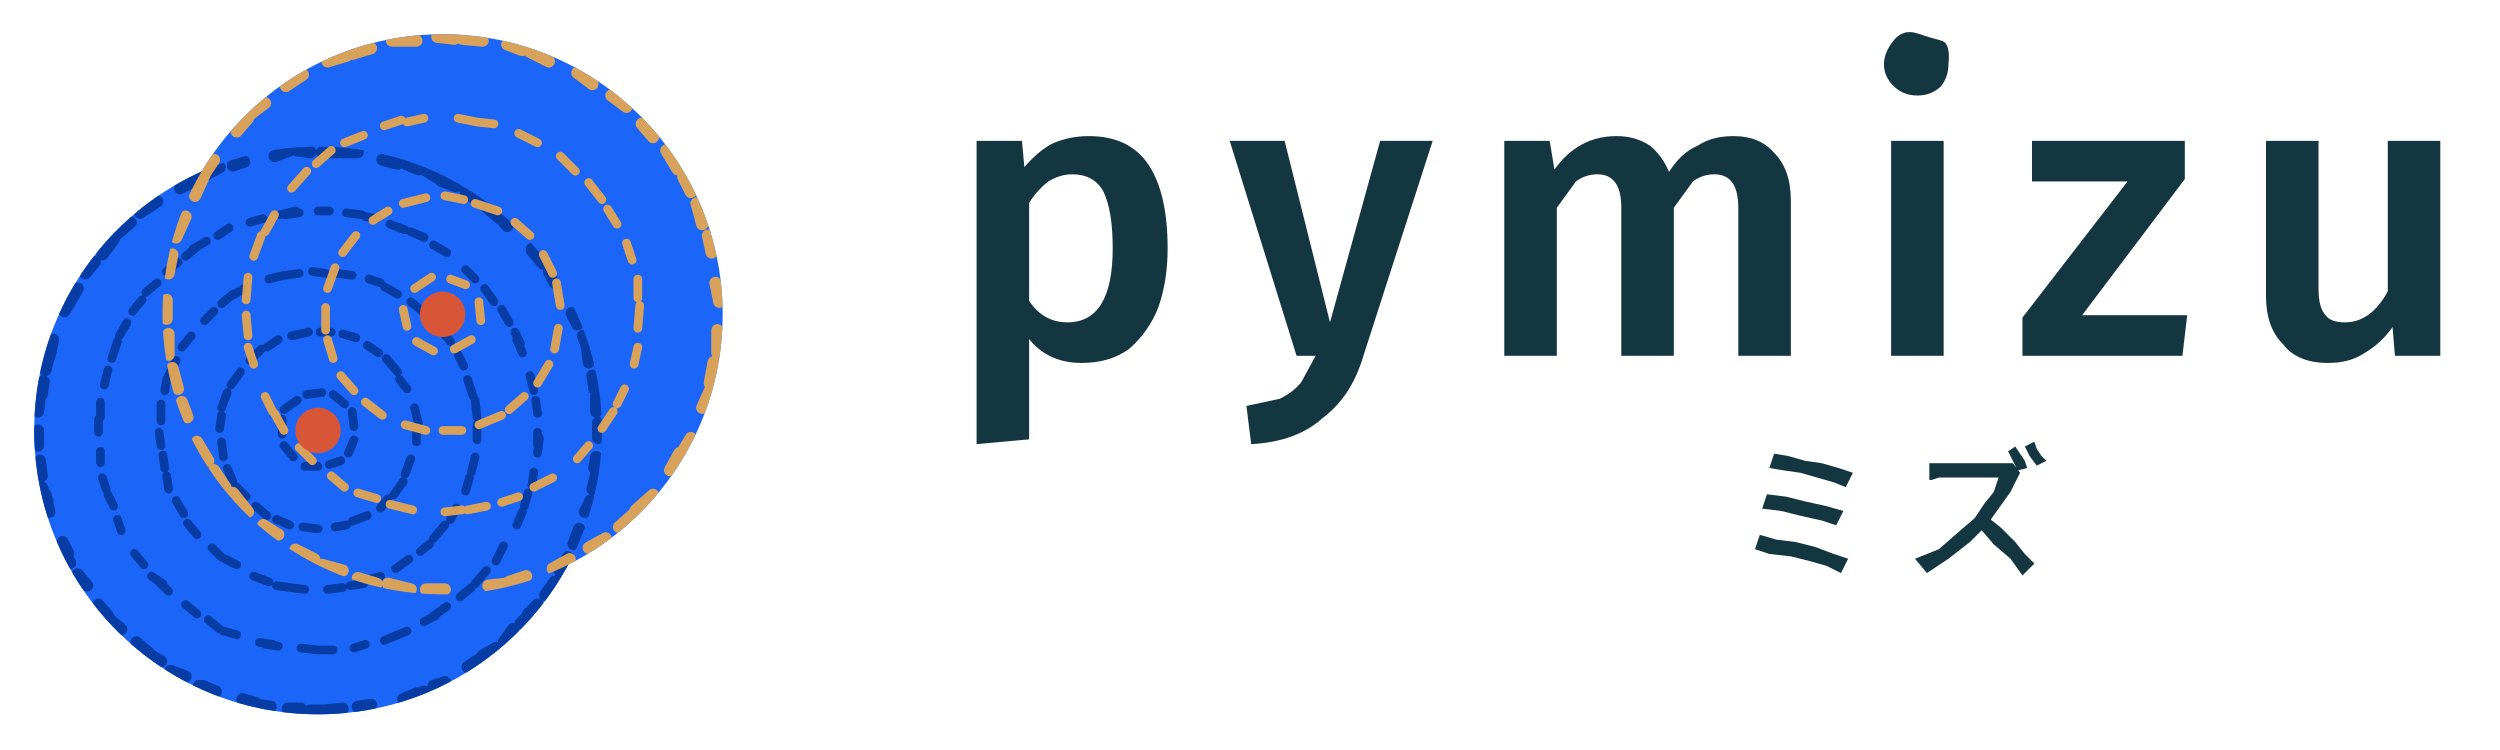
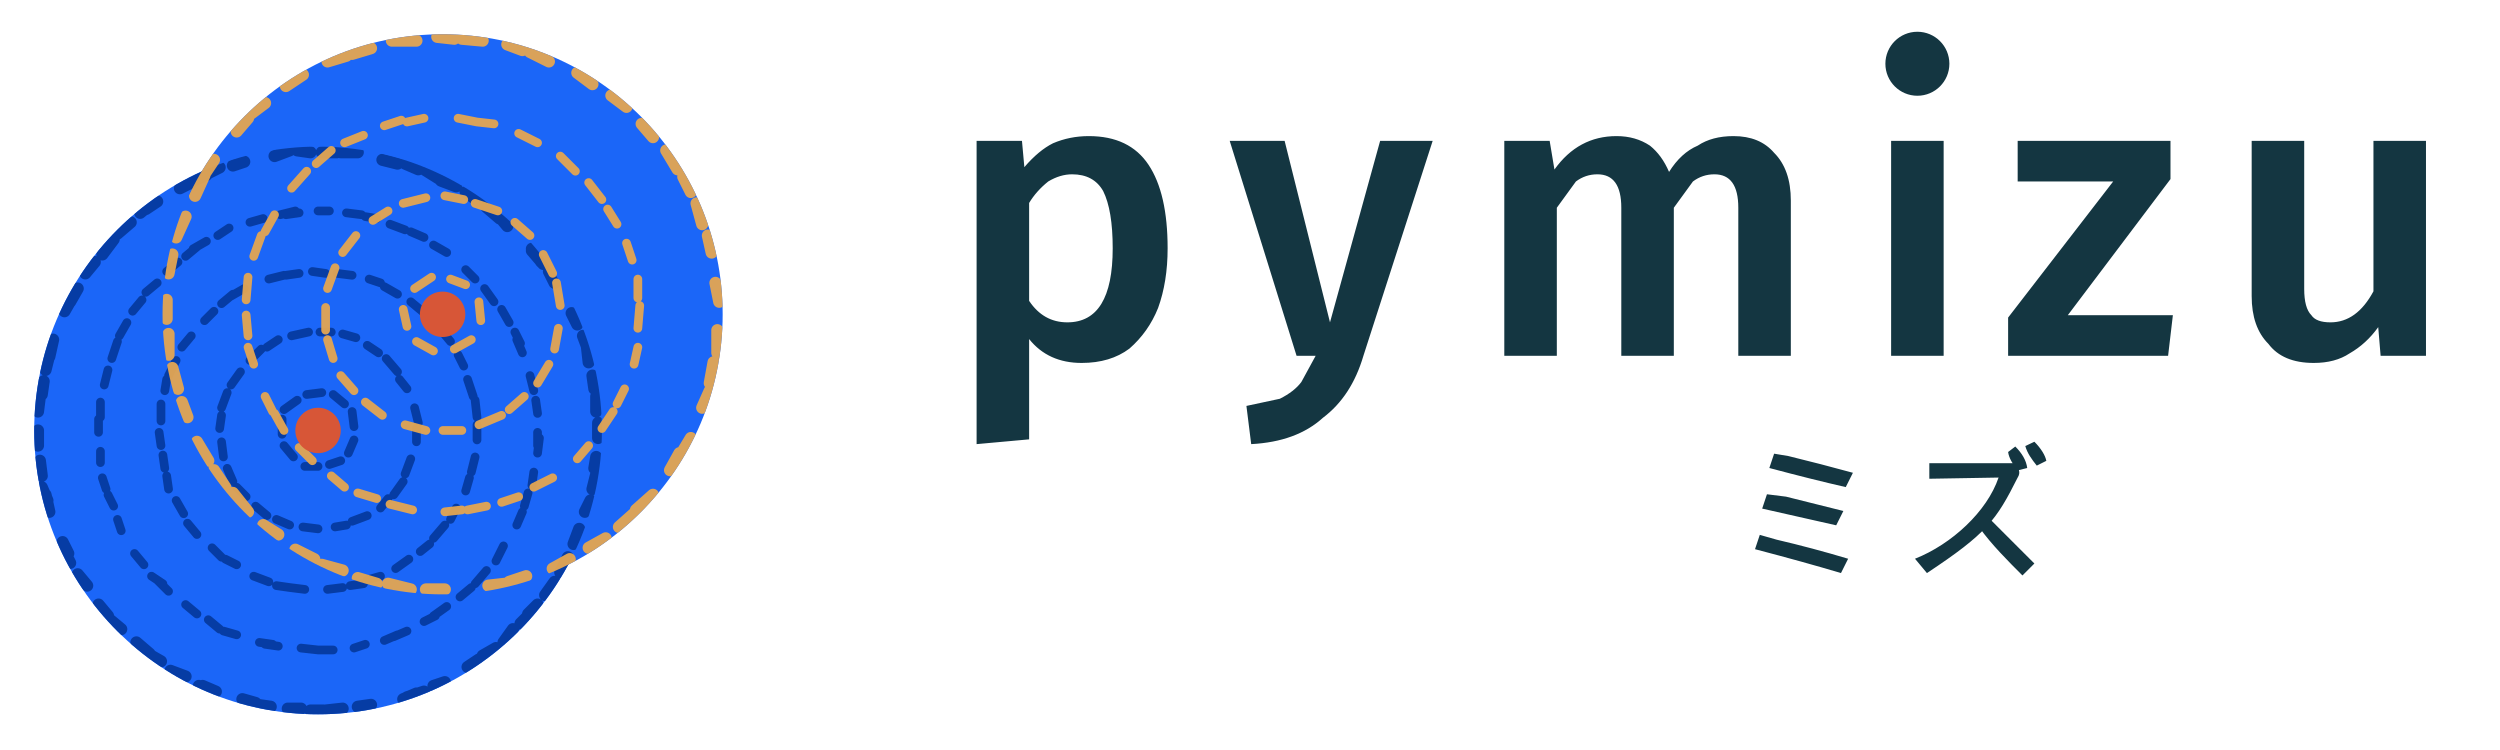
<svg xmlns="http://www.w3.org/2000/svg" width="1047" height="314" viewBox="0 0 1047 314">
  <g transform="translate(-25.3 -160.5)scale(.7925)">
    <defs>
      <clipPath id="a">
        <circle cx="200" cy="430" r="150" />
      </clipPath>
      <clipPath id="b">
        <circle cx="265.822" cy="368.62" r="148" />
      </clipPath>
    </defs>
    <circle cx="200" cy="430" r="150" fill="#1b66f8" />
    <circle cx="265.822" cy="368.62" r="148" fill="#1b66f8" />
    <g fill="none" stroke="#053a9f" stroke-linecap="round" stroke-width="4.6" clip-path="url(#a)" opacity=".95">
      <path d="m212 446-6 2m-6 1h-7m-6-5-5-6m-1-6v-8m1-5 7-5m5-3 8-1m6 1 6 5m4 4 1 8m0 7-3 7m35-24 2 8m-1 3v7m-3 9-3 8m-1 4-5 7m-3 2-4 5m-7 4-8 3m-3 2-6 1m-9 1-8-1m-7-1-7-3m-5-2-6-5m-5-5-5-5m-2-3-3-7m-2-6-1-8m-1-7 1-7m0-4 3-8m2-4 5-7m5-6 6-6m3-1 6-4m7-2 9-2m6 0h6m6 1 7 2m6 4 6 4m4 3 6 7m1 4 4 5m2-46 6 5m4 4 5 4m1 2 5 6m4 7 3 6m2 7 3 9m1 2 1 9m0 4v8m-1 9-2 8m-1 3-2 7m-5 9-3 6m-3 3-6 7m-2 3-5 4m-6 4-7 5m-8 4-7 2m-2 2-7 1m-4 1-8 1m-12 0-8-1m0 0-7-1m-4-2-8-3m-9-6-6-3m-2-1-5-5m-8-7-5-6m-2-5-4-7m-4-6-1-7m-1-4-1-7m-1-5-1-7m1-6v-9m2-7 1-6m1-2 4-8m3-7 5-6m7-8 5-5m4-4 6-5m-1 1 7-4m13-5 8-2m1 0 7-1m7-1 7 1m6 0 8 1m9 2 6 2m2 2 7 4m-42 188-9-1m-12-1-7-1m4 0-7-1m-12-4-7-2m-2-1-6-5m-6-3-6-5m-9-7-6-6m3 2-6-4m-4-6-5-6m-7-12-2-6m-2-7-3-6m-1-3-2-6m-1-8v-6m-1-10v-7m1-1v-8m2-9 2-8m2-6 3-9m1-3 4-7m3-6 5-6m2-4 6-5m5-6 6-5m4-3 6-5m-2 1 7-4m6-3 6-4m11-3 7-2m9-2 8-2m-5 2 7-1m10-1h6m9 1 8 1m2 1 6 1m7 3 8 3m3 1 7 3m5 4 7 4m10 9 5 5m5 5 5 7m4 4 4 7m3 5 3 6m-2-2 3 7m4 12 2 8m1 5 1 7m0 10v7m1-4-1 8m-2 10-1 7m-2 4-2 7m-1 3-3 7m-7 11-4 8m-5 5-6 7m-2 2-6 5m-7 5-7 5m1 0-6 3m-9 5-7 3m2-1-7 3m-10 2-6 2m-11 1h-8" />
      <path stroke-width="6.4" d="m340 380 3 8m-1-3 1 9m2 7 1 7m1 4v8m1 6v8m-1 10-1 6m1 3-2 8m-1 6-3 6m-3 9-3 8m-3 7-4 8m-3 5-5 7m-4 5-5 5m2-1-6 6m-4 3-5 7m-4 3-7 4m-2 2-6 4m-12 8-6 2m-5 3-9 3m5-2-7 3m-17 3-7 1m-8 1-9 1m-1 0h-7m-5-1h-7m-9-1-7-1m-1-1-7-2m-14-4-7-3m7 3-9-3m-7-5-8-3m-5-5-7-4m1 0-7-6m-8-7-6-5m-1-2-5-6m-6-10-5-6m-4-6-4-8m3 3-3-6m-7-16-2-9m1 3-3-7m0-6-1-8m-1-8v-8m0-10 1-8m1-1 1-7m1-6 2-8m0 1 2-9m6-15 4-7m-1 2 4-7m4-8 5-6m4-4 6-8m2-3 7-6m5-5 6-5m-3 3 6-4m12-7 6-3m1-1 7-3m1-1 6-3m7-1 6-2m16-3 8-3m4 0 7 1m6 0h8m2 0h9m13 4 8 2m4 0 7 3m3 0 8 5m1 1 8 3m5 3 7 5m4 3 7 6m-1-2 5 6m13 12 5 7m-5-6 6 7m3 4 3 6m9 16 3 6" />
    </g>
    <g fill="none" stroke="#e3a552" stroke-linecap="round" stroke-width="4.6" clip-path="url(#b)" opacity=".95">
      <path d="m285 362 1 10m-5 10-9 5m-11 1-9-5m-5-8-2-9m6-11 9-6m10 1 8 3m31 59-8 7m-4 3-12 5m-9 3h-10m-9 0-11-3m-12-5-9-7m-6-6-7-8m-4-9-3-10m-1-5v-12m1-10 4-11m4-8 7-9m9-8 8-5m8-4 12-3m10-1 10 2m6 2 12 4m9 6 8 7m7 10 5 10m2 5 2 12m-1 12-2 11m-3 8-6 10m40 15-6 9m-7 9-6 7m-13 10-10 5m-8 5-9 3m-8 2-10 2m-3 0-9 1m-17-1-12-3m-7-3-10-3m-7-3-7-6m-10-8-7-7m-8-9-5-9m-1-1-4-8m-6-17-3-9m0-6-1-11m0-8 1-12m3-11 4-11m2-2 5-9m9-14 8-9m5-4 8-7m7-4 10-4m11-5 9-3m3 1 9-2m18 0 10 2m0 0 9 1m13 5 10 5m12 7 8 8m7 6 7 9m3 5 5 8m5 10 3 9m3 10v10m1 4-1 12m0 10-2 9m-5 13-4 8" />
      <path stroke-width="6.4" d="m131 423-3-8m-2-7-3-11m-2-7v-11m-1-8v-10m1-14 2-10m2-9 5-11m5-11 5-11m-1 1 6-9m12-15 6-7m1-2 8-6m11-9 9-6m13-7 10-3m3-1 10-3m11-4h13m11-2 9 1m4 0 11 1m13 2 8 3m4 1 10 5m15 6 8 6m10 6 8 6m8 9 6 7m7 7 6 10m3 4 4 8m3 6 3 11m3 6 2 9m2 16 2 10m-1 15v12m-2 5-2 11m0 4-4 9m-6 16-6 10m0-2-5 9m-9 13-9 8m0 1-9 8m-7 6-9 5m-10 6-9 5m-14 4-9 3m-2 1-9 1m-23 2h-10m-8 0-12-3m-6 0-10-3m-8-4-11-3m-4-3-10-5m-9-8-8-5m-8-7-8-10m-4-3-6-9m-3-5-6-10" />
    </g>
    <circle cx="200" cy="430" r="12" fill="#d75637" />
    <circle cx="265.822" cy="368.62" r="12" fill="#d75637" />
  </g>
-   <path fill="#143641" d="M489 104q0 14-4 25-4 10-12 17-8 6-20 6-14 0-22-10v42l-22 2V59h19l1 11q6-7 12-10 7-3 15-3 17 0 25 12t8 35m-23 0q0-16-4-24-4-7-13-7-5 0-10 3-5 4-8 9v41q6 9 16 9 19 0 19-31m105 45q-5 17-17 26-11 10-30 11l-2-16 14-3q6-3 9-7l6-11h-8l-28-90h23l19 76 21-76h22Zm179-65v65h-22V87q0-14-10-14-5 0-9 3l-8 11v62h-22V87q0-14-10-14-5 0-9 3l-8 11v62h-22V59h19l2 12q10-14 26-14 8 0 14 4 5 4 8 11 5-8 12-11 6-4 15-4 11 0 17 7 7 7 7 20m64-25v90h-22V59Zm2-32q0 5-3 9-4 4-10 4t-10-4-4-9 4-10 10-3 10 3 3 10m99 32v16l-43 57h44l-2 17h-67v-16l44-57h-40V59Zm107 90h-19l-1-12q-5 7-12 11-6 4-15 4-13 0-19-8-7-7-7-20V59h22v62q0 8 3 11 2 3 8 3 11 0 18-13V59h22Zm-279 41 6 1 7 2 7 1 7 2 6 2-3 6-5-2-7-2-7-2-7-1-6-1Zm-3 17 8 1 8 2 9 2 7 2-3 6-6-2-9-2-8-2-8-1Zm-3 17 7 2 8 1 8 2 8 3 6 2-3 6-6-3-7-2-8-2-9-1-6-2Zm107-37 2 3 2 3 1 3-4 1-2-4-2-4Zm8-2 1 3 2 3 2 2-4 2-3-4-2-4Zm-6 13-1 2-3 6-5 7-5 7-7 7-9 7-9 6-5-6 10-4 8-7 7-6 4-6 4-5 2-6h-25l-3 1h-1v-7h35Zm-13 19 5 4 6 6 4 5 4 4-5 5-5-7-7-6-6-7Z" />
+   <path fill="#143641" d="M489 104q0 14-4 25-4 10-12 17-8 6-20 6-14 0-22-10v42l-22 2V59h19l1 11q6-7 12-10 7-3 15-3 17 0 25 12t8 35m-23 0q0-16-4-24-4-7-13-7-5 0-10 3-5 4-8 9v41q6 9 16 9 19 0 19-31m105 45q-5 17-17 26-11 10-30 11l-2-16 14-3q6-3 9-7l6-11h-8l-28-90h23l19 76 21-76h22Zm179-65v65h-22V87q0-14-10-14-5 0-9 3l-8 11v62h-22V87q0-14-10-14-5 0-9 3l-8 11v62h-22V59h19l2 12q10-14 26-14 8 0 14 4 5 4 8 11 5-8 12-11 6-4 15-4 11 0 17 7 7 7 7 20m64-25v90h-22V59ZM789.6 26.7a13.4 13.4 0 1 1 26.8 0a13.4 13.4 0 1 1 -26.8 0ZM909 59v16l-43 57h44l-2 17h-67v-16l44-57h-40V59ZM1016 149h-19l-1-12q-5 7-12 11-6 4-15 4-13 0-19-8-7-7-7-20V59h22v62q0 8 3 11 2 3 8 3 11 0 18-13V59h22ZM749 191Q762.5 194.3 776 198L773 204Q759 200.8 741 196L743 190ZM748 208Q760 211 772 214L769 220Q755 216.8 738 213L740 207ZM744 226Q759 229.5 774 234L771 240Q756 235.5 735 230L737 224ZM844 187C846.8 189.8 848.6 192.8 849 196L845 197C843 194.5 841.3 191.8 841 189.3ZM852 185C854.8 187.8 856.6 190.8 857 193L853 195C851 192.5 849 189.8 848.2 186.8ZM808 194L843 194C845.8 195.8 846.3 198 845 200C836 217.9 832.1 223.4 807 240L802 234C817.4 227.9 832.2 214.2 837 200L808 200.5ZM833 217C840 224 846 230 852 236L847 241C841 235 834 228 829 221Z" />
</svg>
